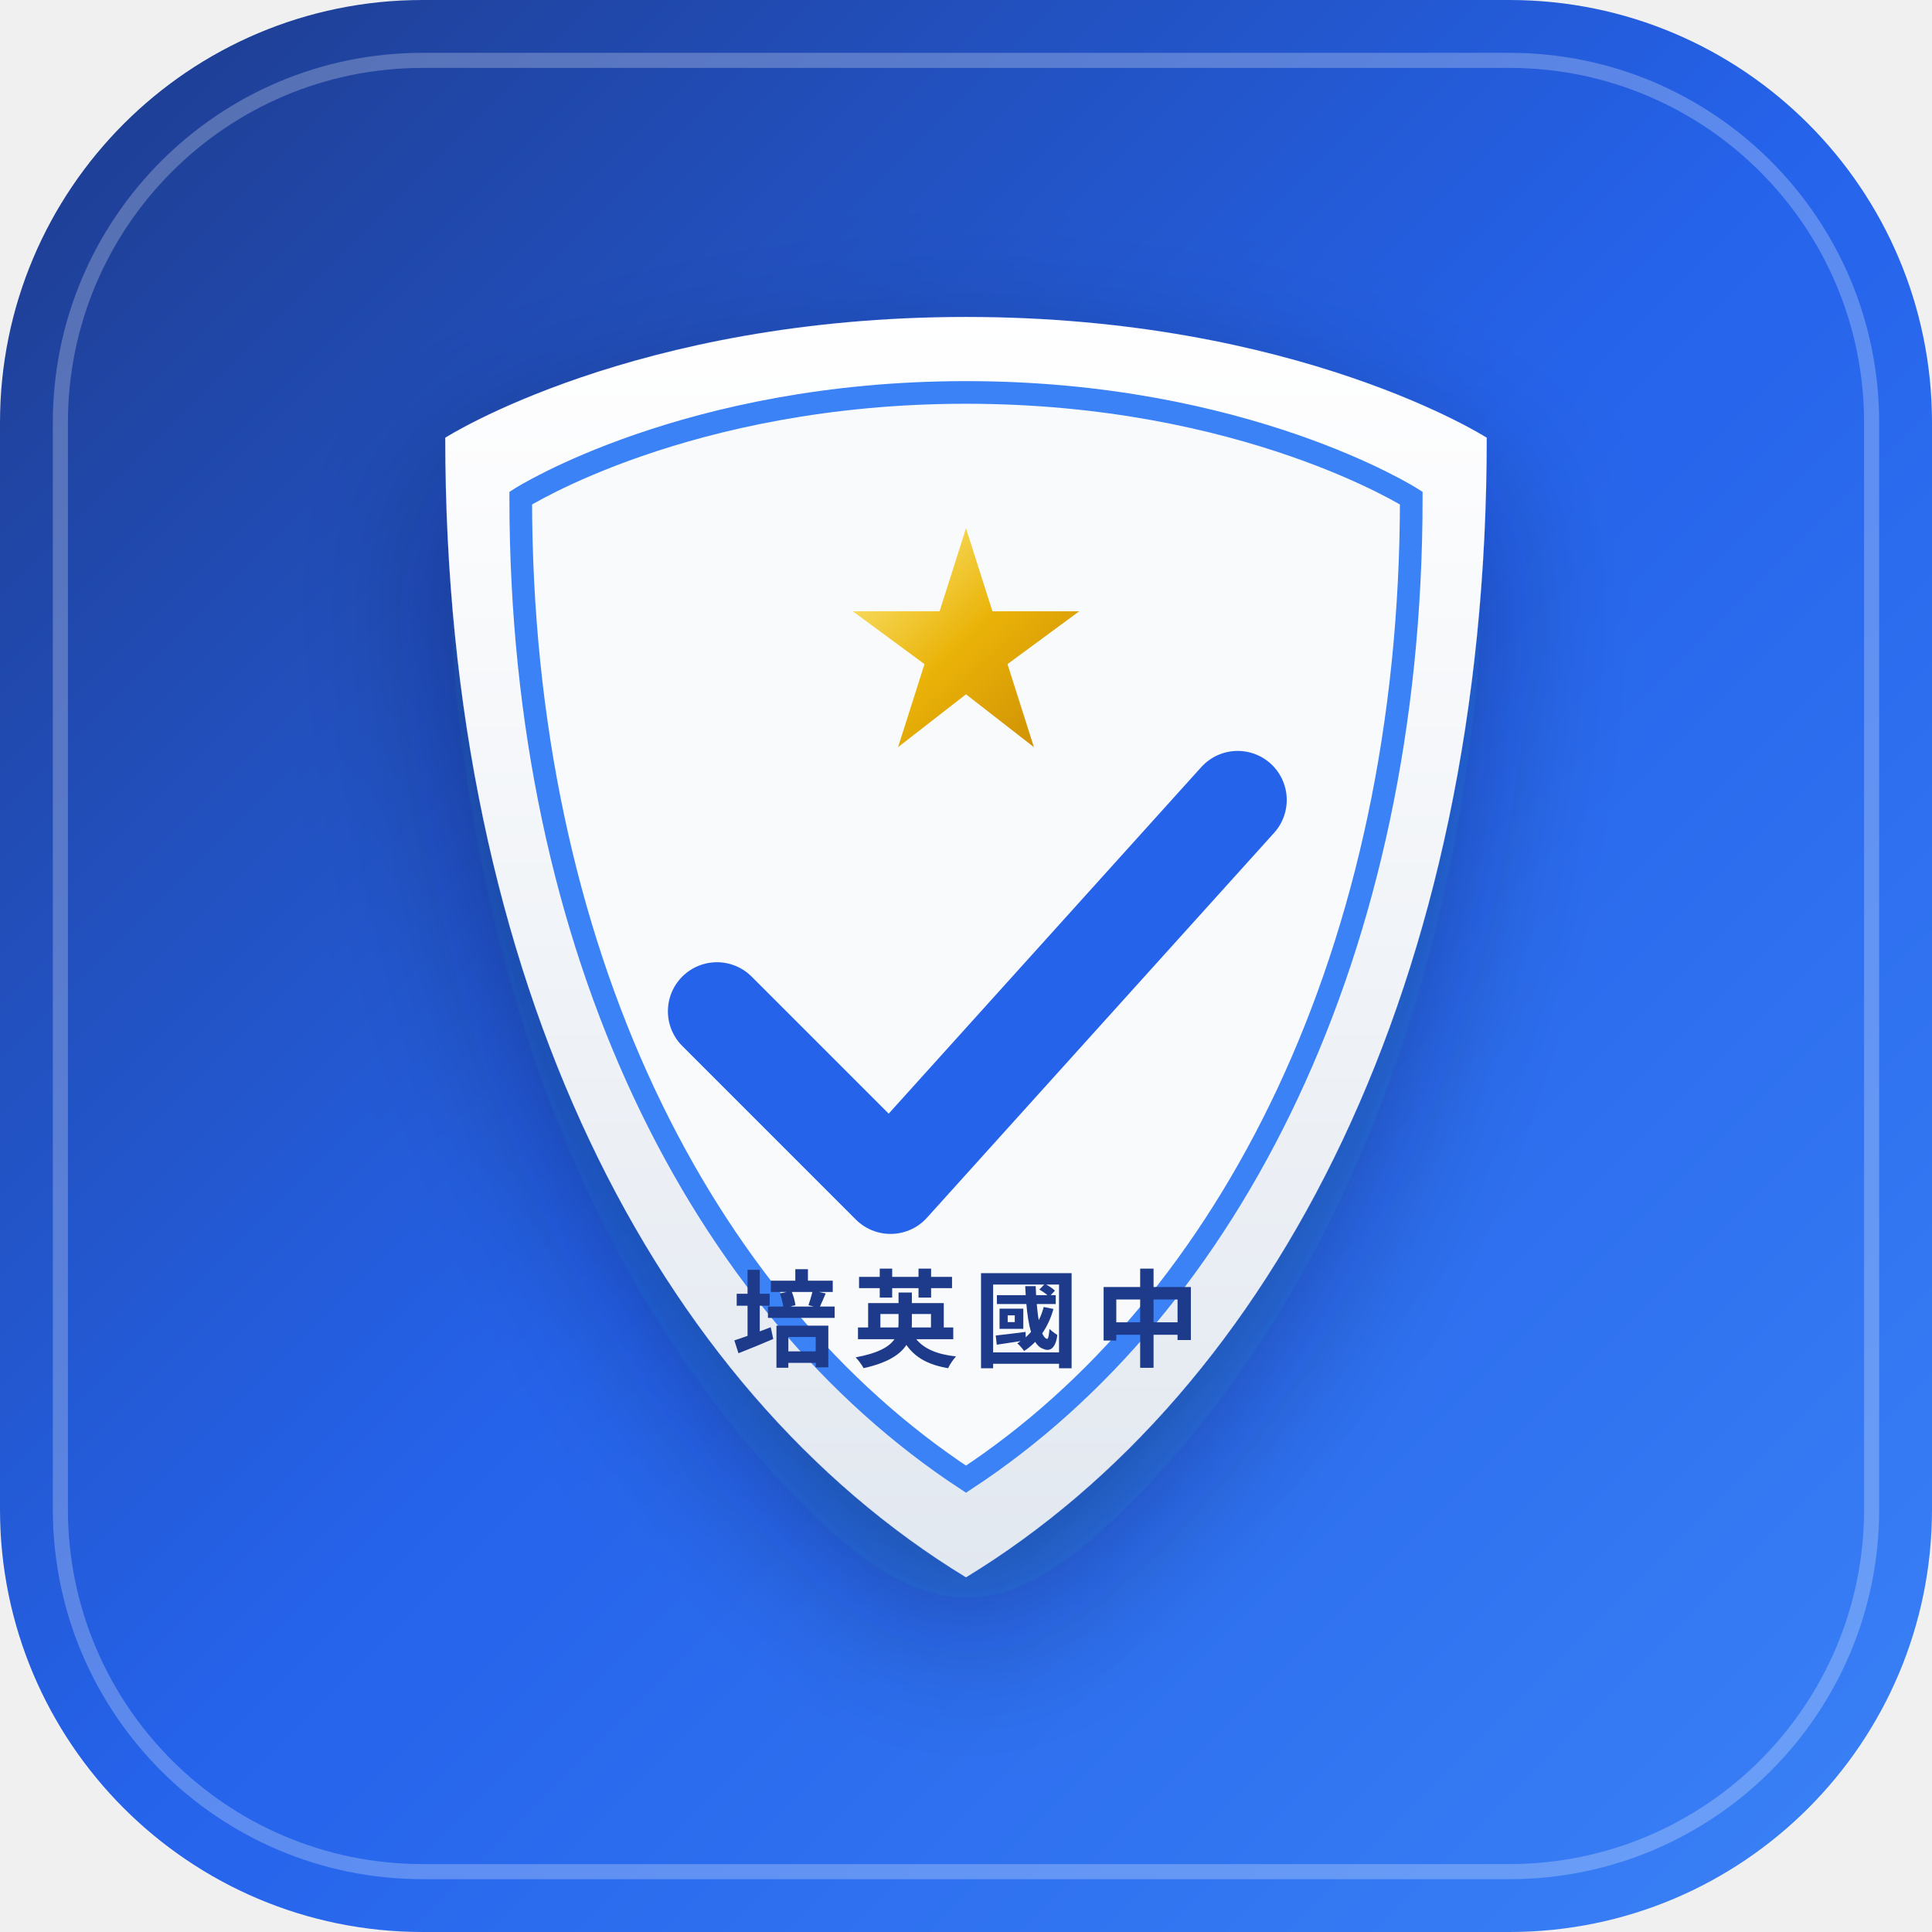
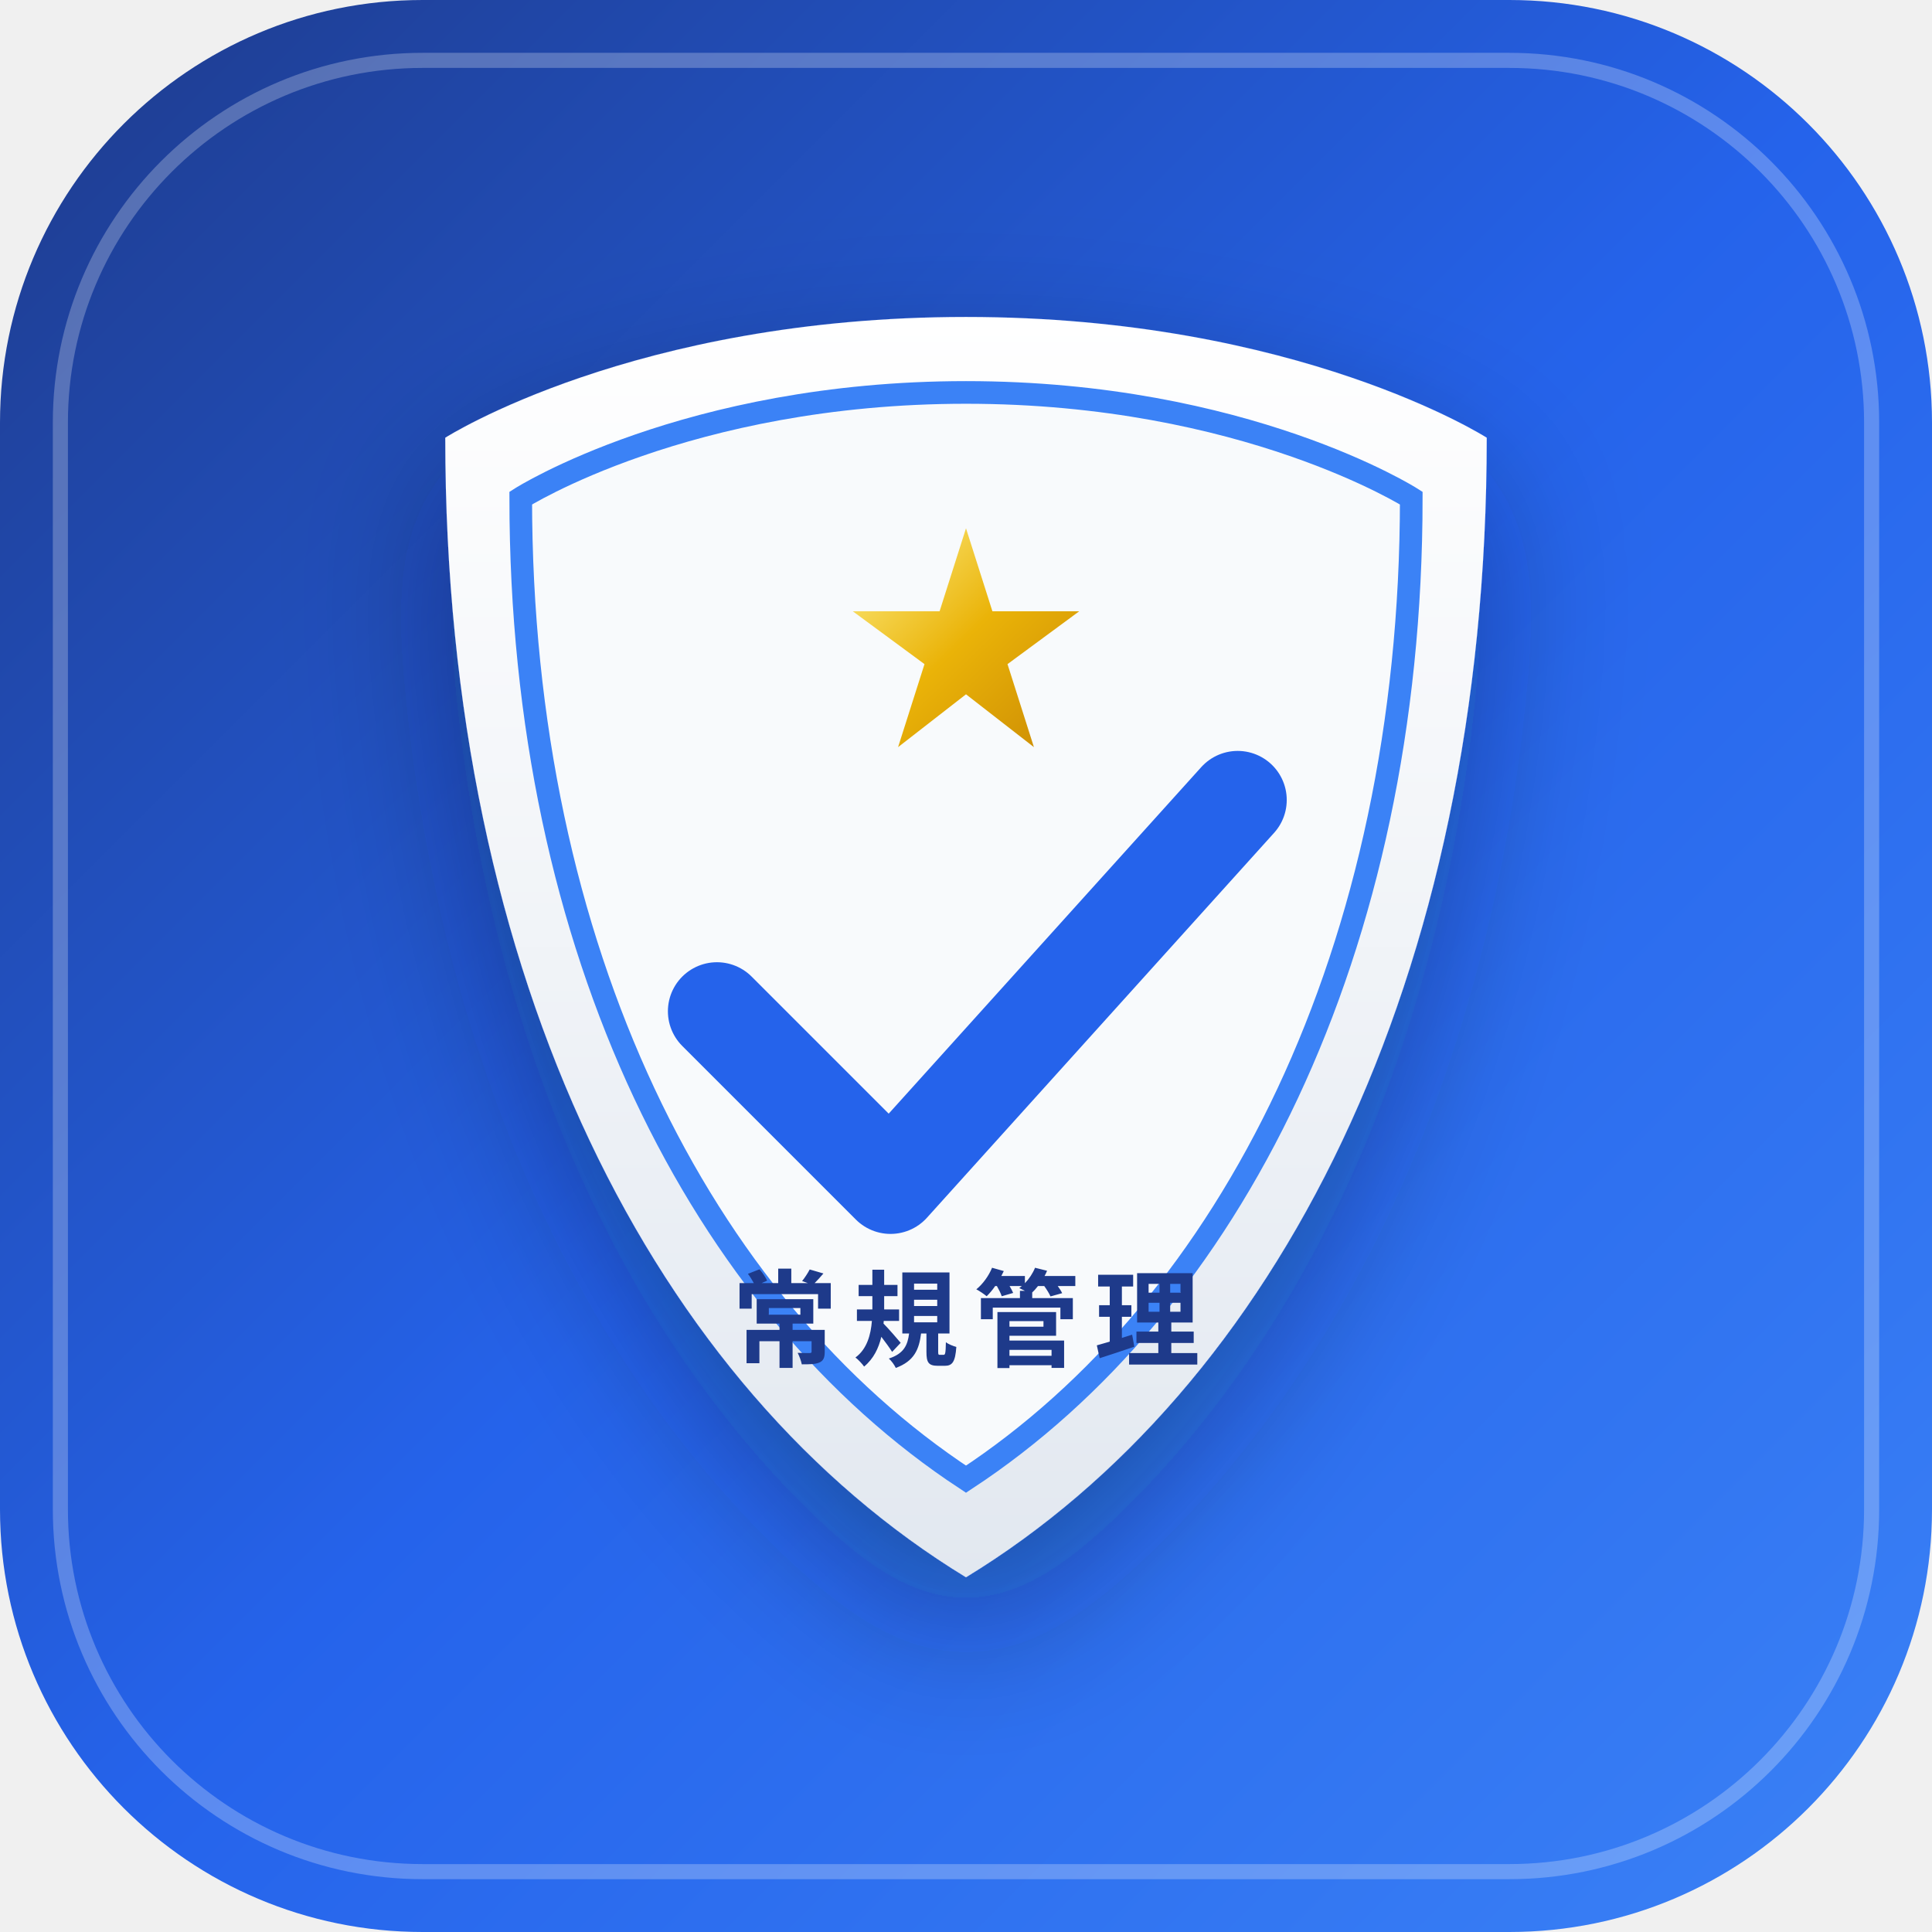
<svg xmlns="http://www.w3.org/2000/svg" viewBox="0 0 512 512" width="512" height="512">
  <defs>
    <linearGradient id="bgGrad" x1="0%" y1="0%" x2="100%" y2="100%">
      <stop offset="0%" stop-color="#1e3a8a" />
      <stop offset="50%" stop-color="#2563eb" />
      <stop offset="100%" stop-color="#3b82f6" />
    </linearGradient>
    <linearGradient id="shieldGrad" x1="0%" y1="0%" x2="0%" y2="100%">
      <stop offset="0%" stop-color="#ffffff" />
      <stop offset="100%" stop-color="#e2e8f0" />
    </linearGradient>
    <linearGradient id="goldGrad" x1="0%" y1="0%" x2="100%" y2="100%">
      <stop offset="0%" stop-color="#fef08a" />
      <stop offset="50%" stop-color="#eab308" />
      <stop offset="100%" stop-color="#ca8a04" />
    </linearGradient>
    <filter id="shadow" x="-10%" y="-10%" width="120%" height="125%" filterUnits="userSpaceOnUse">
      <feDropShadow dx="0" dy="16" stdDeviation="20" flood-color="#0f172a" flood-opacity="0.35" />
    </filter>
  </defs>
  <rect width="512" height="512" rx="112" fill="url(#bgGrad)" />
  <rect x="16" y="16" width="480" height="480" rx="96" fill="none" stroke="#ffffff" stroke-width="4" stroke-opacity="0.25" />
  <path d="M 256,84 C 344,84 394,116 394,116 C 394,260 338,368 256,418 C 174,368 118,260 118,116 C 118,116 168,84 256,84 Z" fill="url(#shieldGrad)" filter="url(#shadow)" />
  <path d="M 256,104 C 330,104 374,132 374,132 C 374,252 326,346 256,392 C 186,346 138,252 138,132 C 138,132 182,104 256,104 Z" fill="#f8fafc" stroke="#3b82f6" stroke-width="6" />
  <path d="M 256,140 L 263,162 L 286,162 L 267,176 L 274,198 L 256,184 L 238,198 L 245,176 L 226,162 L 249,162 Z" fill="url(#goldGrad)" />
  <path d="M 190,268 L 236,314 L 328,212" fill="none" stroke="#2563eb" stroke-width="26" stroke-linecap="round" stroke-linejoin="round" />
-   <text x="256" y="360" font-family="'Noto Sans TC', 'Microsoft JhengHei', sans-serif" font-size="28" font-weight="900" fill="#1e3a8a" text-anchor="middle" letter-spacing="4">培英國中</text>
+   <text x="256" y="360" font-family="'Noto Sans TC', 'Microsoft JhengHei', sans-serif" font-size="28" font-weight="900" fill="#1e3a8a" text-anchor="middle" letter-spacing="4">常規管理</text>
</svg>
